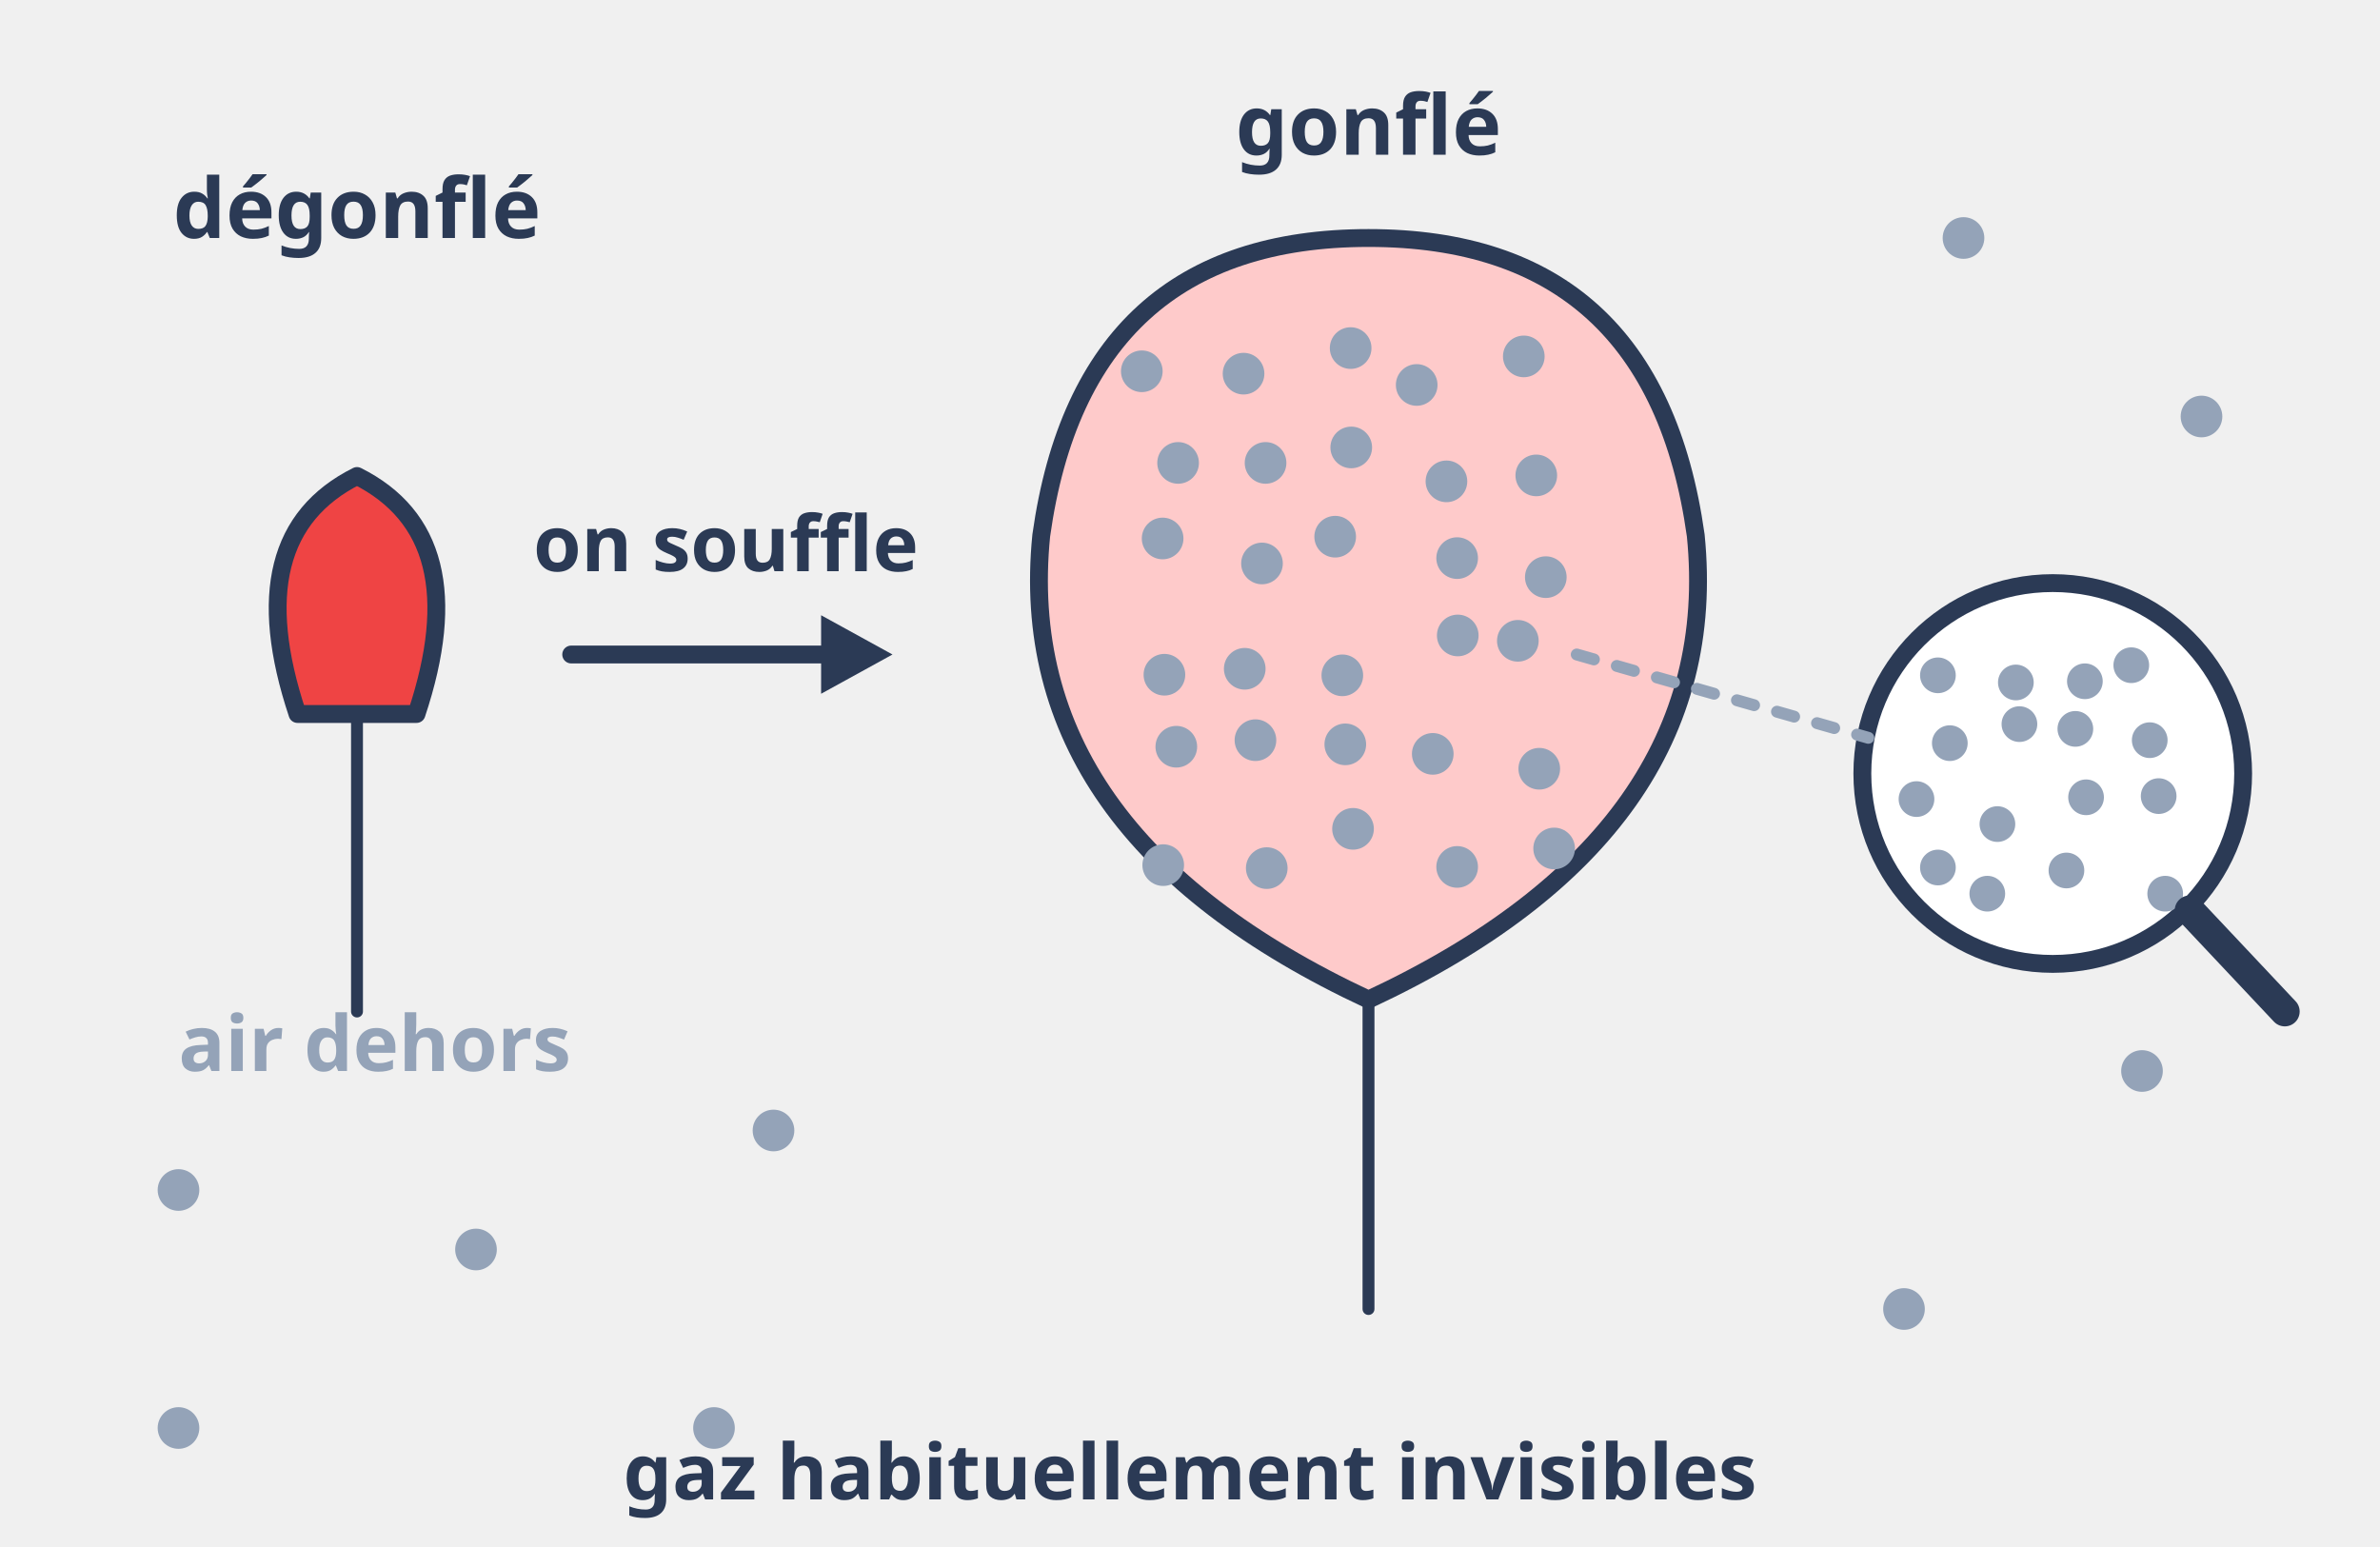
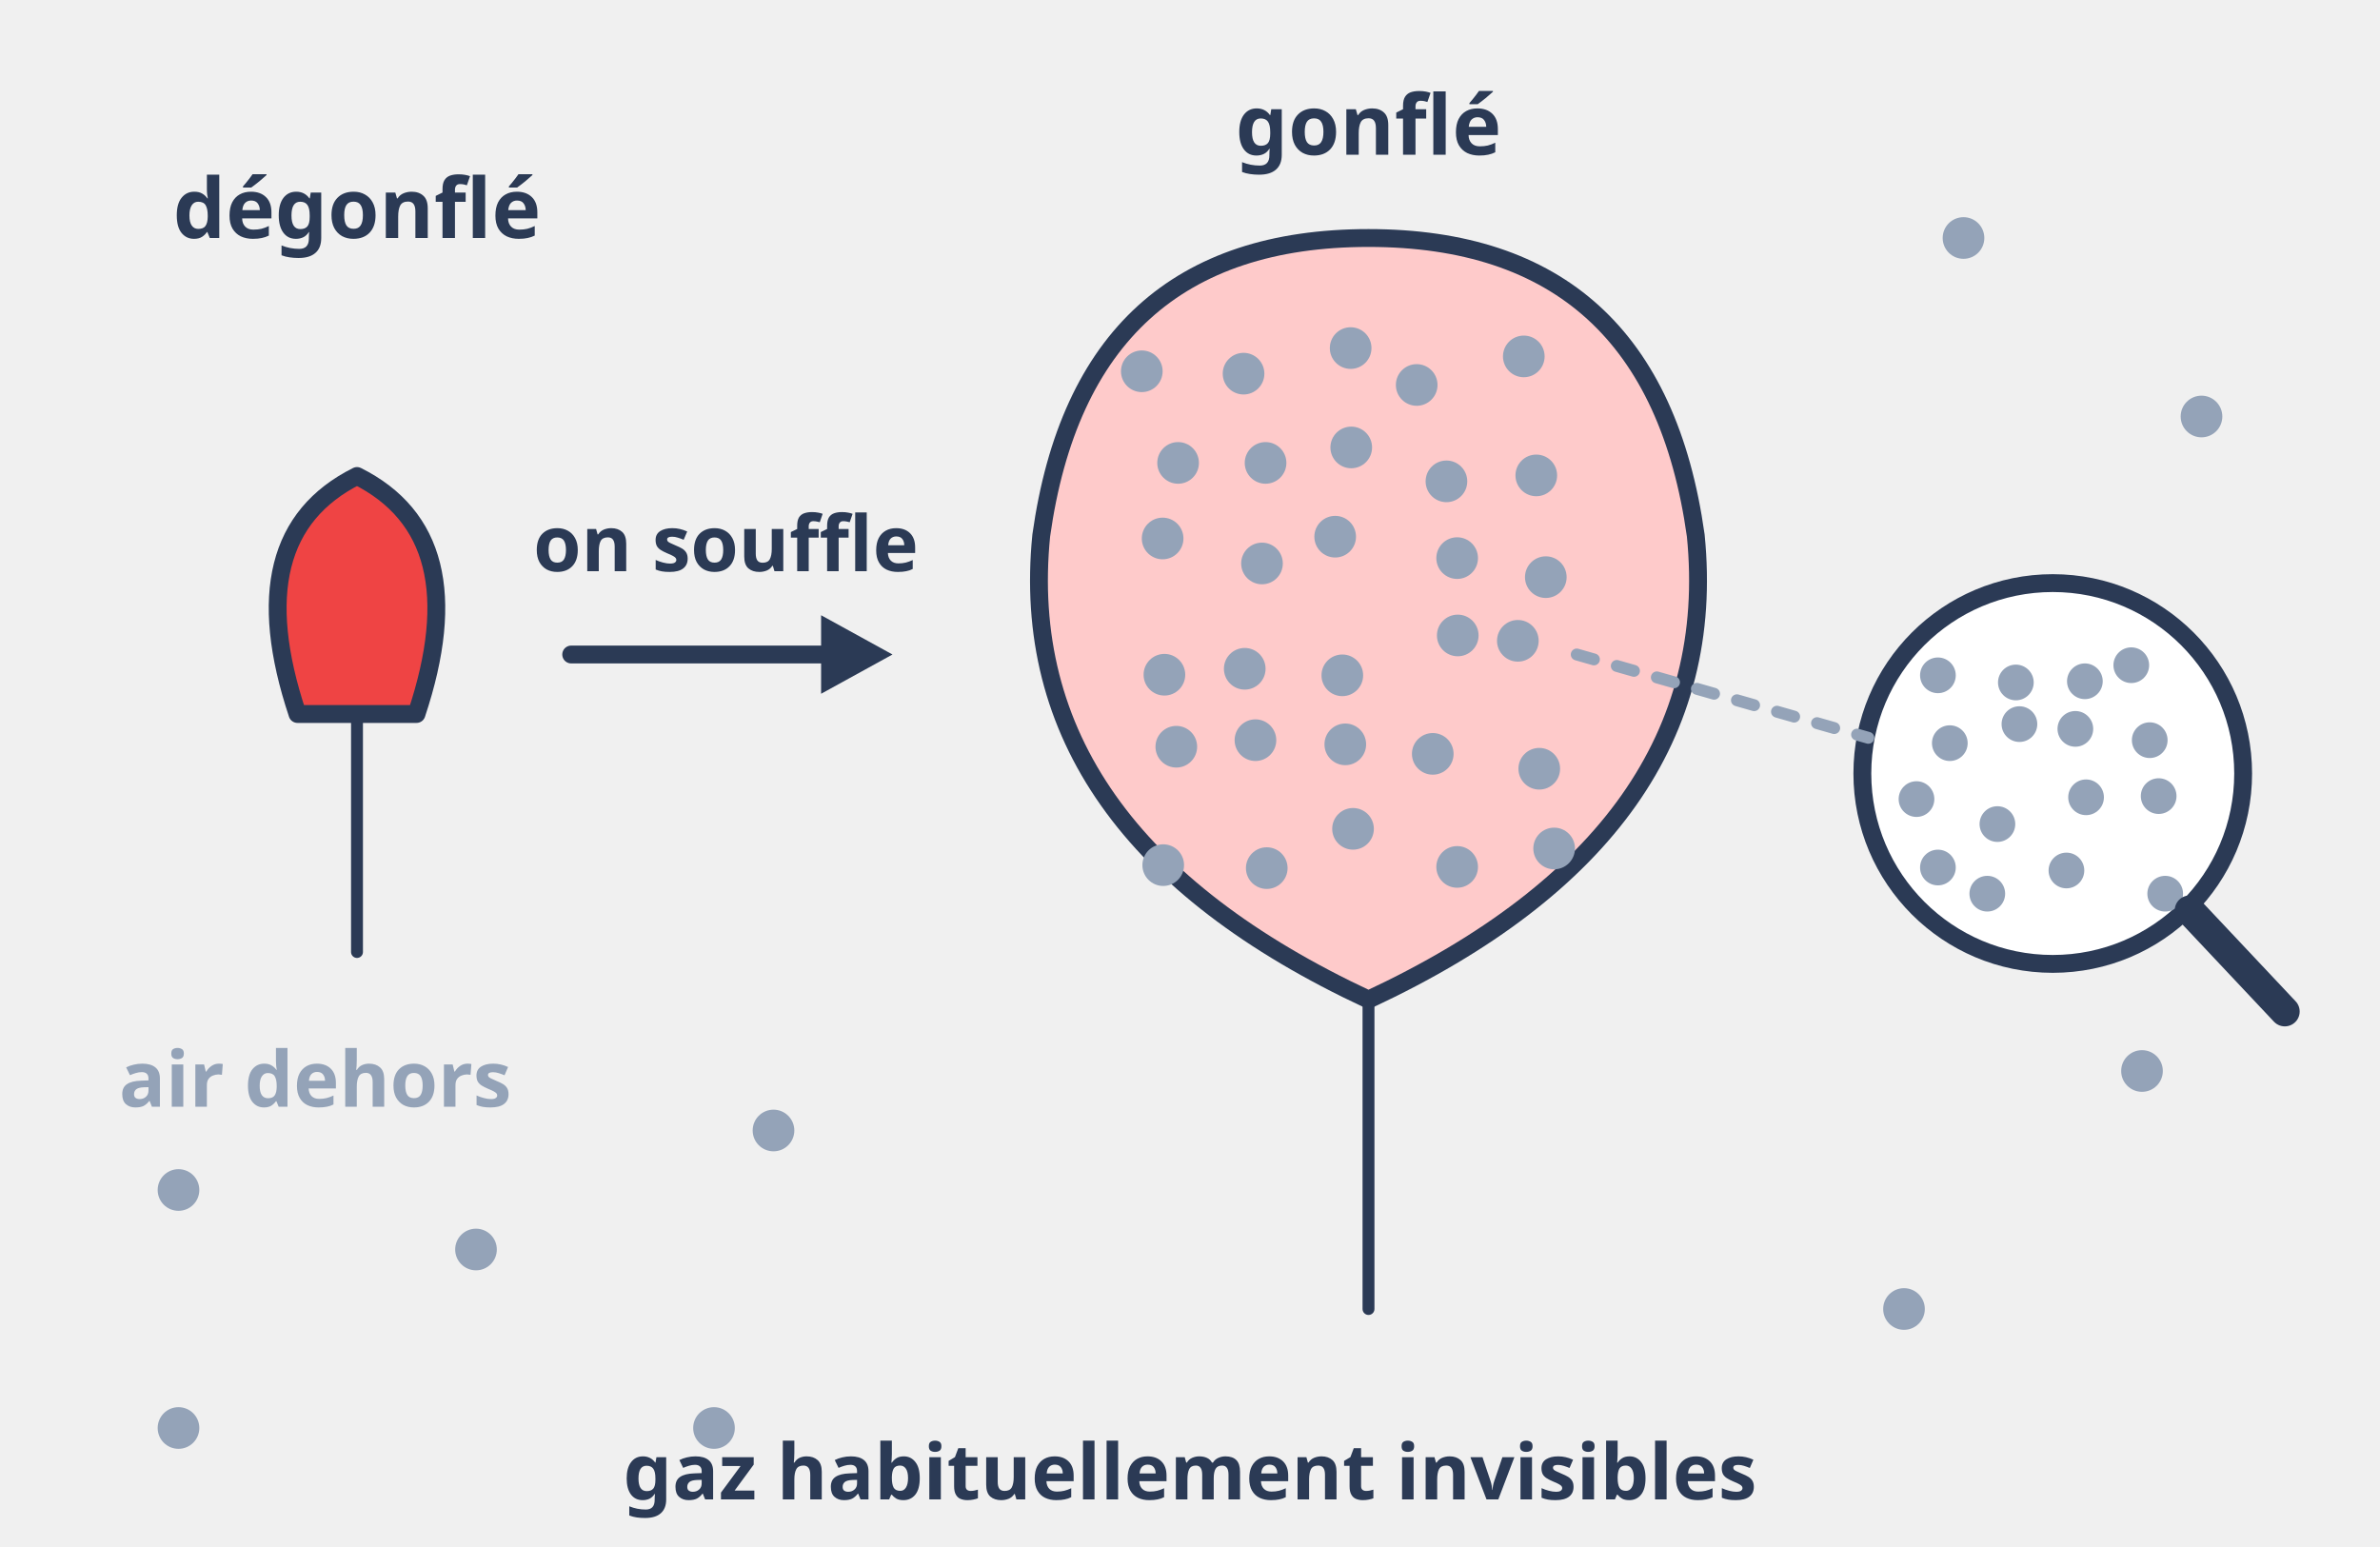
<svg xmlns="http://www.w3.org/2000/svg" viewBox="0 0 400 260" role="img">
  <style>@media (prefers-reduced-motion: reduce){*{animation:none!important}}</style>
  <g font-family="system-ui, sans-serif" font-weight="600" text-anchor="middle" stroke-linecap="round" stroke-linejoin="round">
    <text x="60" y="40" font-size="14" fill="#2B3A55">dégonflé</text>
    <text x="230" y="26" font-size="14" fill="#2B3A55">gonflé</text>
    <path d="M50 120Q40 90 60 80Q80 90 70 120Z" fill="#EF4444" stroke="#2B3A55" stroke-width="3" />
-     <path d="M60 120V170" stroke="#2B3A55" stroke-width="2" />
+     <path d="M60 120V160" stroke="#2B3A55" stroke-width="2" />
    <line x1="96" y1="110" x2="139" y2="110" stroke="#2B3A55" stroke-width="3" />
    <polygon points="150,110 138,116.6 138,103.4" fill="#2B3A55" />
    <text x="122" y="96" font-size="13" fill="#2B3A55">on souffle</text>
    <path d="M230 168Q170 140 175 90Q182 40 230 40Q278 40 285 90Q290 140 230 168Z" fill="#FECACA" stroke="#2B3A55" stroke-width="3" />
    <path d="M230 168V220" stroke="#2B3A55" stroke-width="2" />
    <circle cx="191.9" cy="62.4" r="3.5" fill="#94A3B8" />
    <circle cx="209" cy="62.8" r="3.5" fill="#94A3B8" />
    <circle cx="227" cy="58.5" r="3.5" fill="#94A3B8" />
    <circle cx="238.1" cy="64.7" r="3.5" fill="#94A3B8" />
    <circle cx="256.1" cy="59.9" r="3.5" fill="#94A3B8" />
    <circle cx="198" cy="77.8" r="3.5" fill="#94A3B8" />
    <circle cx="212.7" cy="77.8" r="3.5" fill="#94A3B8" />
    <circle cx="227.1" cy="75.2" r="3.5" fill="#94A3B8" />
    <circle cx="243.1" cy="80.9" r="3.5" fill="#94A3B8" />
    <circle cx="258.2" cy="79.9" r="3.5" fill="#94A3B8" />
    <circle cx="195.4" cy="90.5" r="3.5" fill="#94A3B8" />
    <circle cx="212.1" cy="94.7" r="3.5" fill="#94A3B8" />
    <circle cx="224.4" cy="90.2" r="3.5" fill="#94A3B8" />
    <circle cx="244.9" cy="93.8" r="3.5" fill="#94A3B8" />
    <circle cx="259.8" cy="97" r="3.5" fill="#94A3B8" />
    <circle cx="195.7" cy="113.4" r="3.5" fill="#94A3B8" />
    <circle cx="209.2" cy="112.4" r="3.5" fill="#94A3B8" />
    <circle cx="225.6" cy="113.5" r="3.5" fill="#94A3B8" />
    <circle cx="245" cy="106.8" r="3.5" fill="#94A3B8" />
    <circle cx="255.1" cy="107.7" r="3.5" fill="#94A3B8" />
    <circle cx="197.7" cy="125.5" r="3.5" fill="#94A3B8" />
    <circle cx="211" cy="124.4" r="3.5" fill="#94A3B8" />
    <circle cx="226.1" cy="125.1" r="3.5" fill="#94A3B8" />
    <circle cx="240.8" cy="126.7" r="3.5" fill="#94A3B8" />
    <circle cx="258.7" cy="129.2" r="3.5" fill="#94A3B8" />
    <circle cx="195.5" cy="145.4" r="3.5" fill="#94A3B8" />
    <circle cx="212.9" cy="145.9" r="3.5" fill="#94A3B8" />
    <circle cx="227.4" cy="139.3" r="3.5" fill="#94A3B8" />
    <circle cx="244.9" cy="145.7" r="3.5" fill="#94A3B8" />
    <circle cx="261.2" cy="142.6" r="3.5" fill="#94A3B8" />
    <circle cx="30" cy="200" r="3.5" fill="#94A3B8" />
    <circle cx="80" cy="210" r="3.5" fill="#94A3B8" />
    <circle cx="130" cy="190" r="3.5" fill="#94A3B8" />
    <circle cx="120" cy="240" r="3.5" fill="#94A3B8" />
    <circle cx="30" cy="240" r="3.5" fill="#94A3B8" />
    <circle cx="330" cy="40" r="3.5" fill="#94A3B8" />
    <circle cx="370" cy="70" r="3.5" fill="#94A3B8" />
    <circle cx="320" cy="120" r="3.5" fill="#94A3B8" />
    <circle cx="360" cy="180" r="3.5" fill="#94A3B8" />
    <circle cx="320" cy="220" r="3.5" fill="#94A3B8" />
-     <text x="30" y="180" font-size="13" fill="#94A3B8" text-anchor="start">air dehors</text>
+     <text x="20" y="186" font-size="13" fill="#94A3B8" text-anchor="start">air dehors</text>
    <circle cx="345" cy="130" r="32" fill="#FFFFFF" stroke="#2B3A55" stroke-width="3" />
    <circle cx="325.7" cy="113.5" r="3" fill="#94A3B8" />
    <circle cx="338.8" cy="114.7" r="3" fill="#94A3B8" />
    <circle cx="350.4" cy="114.5" r="3" fill="#94A3B8" />
    <circle cx="358.2" cy="111.8" r="3" fill="#94A3B8" />
    <circle cx="327.7" cy="124.9" r="3" fill="#94A3B8" />
    <circle cx="339.4" cy="121.7" r="3" fill="#94A3B8" />
    <circle cx="348.8" cy="122.5" r="3" fill="#94A3B8" />
    <circle cx="361.3" cy="124.4" r="3" fill="#94A3B8" />
    <circle cx="322.1" cy="134.3" r="3" fill="#94A3B8" />
    <circle cx="335.7" cy="138.5" r="3" fill="#94A3B8" />
    <circle cx="350.6" cy="134" r="3" fill="#94A3B8" />
    <circle cx="362.8" cy="133.8" r="3" fill="#94A3B8" />
    <circle cx="325.7" cy="145.8" r="3" fill="#94A3B8" />
    <circle cx="334" cy="150.2" r="3" fill="#94A3B8" />
    <circle cx="347.3" cy="146.3" r="3" fill="#94A3B8" />
    <circle cx="363.9" cy="150.2" r="3" fill="#94A3B8" />
    <path d="M368 153L384 170" stroke="#2B3A55" stroke-width="5" />
    <path d="M265 110L314 124" stroke="#94A3B8" stroke-width="2" stroke-dasharray="3 4" />
    <text x="200" y="252" font-size="13" fill="#2B3A55">gaz habituellement invisibles</text>
  </g>
</svg>
